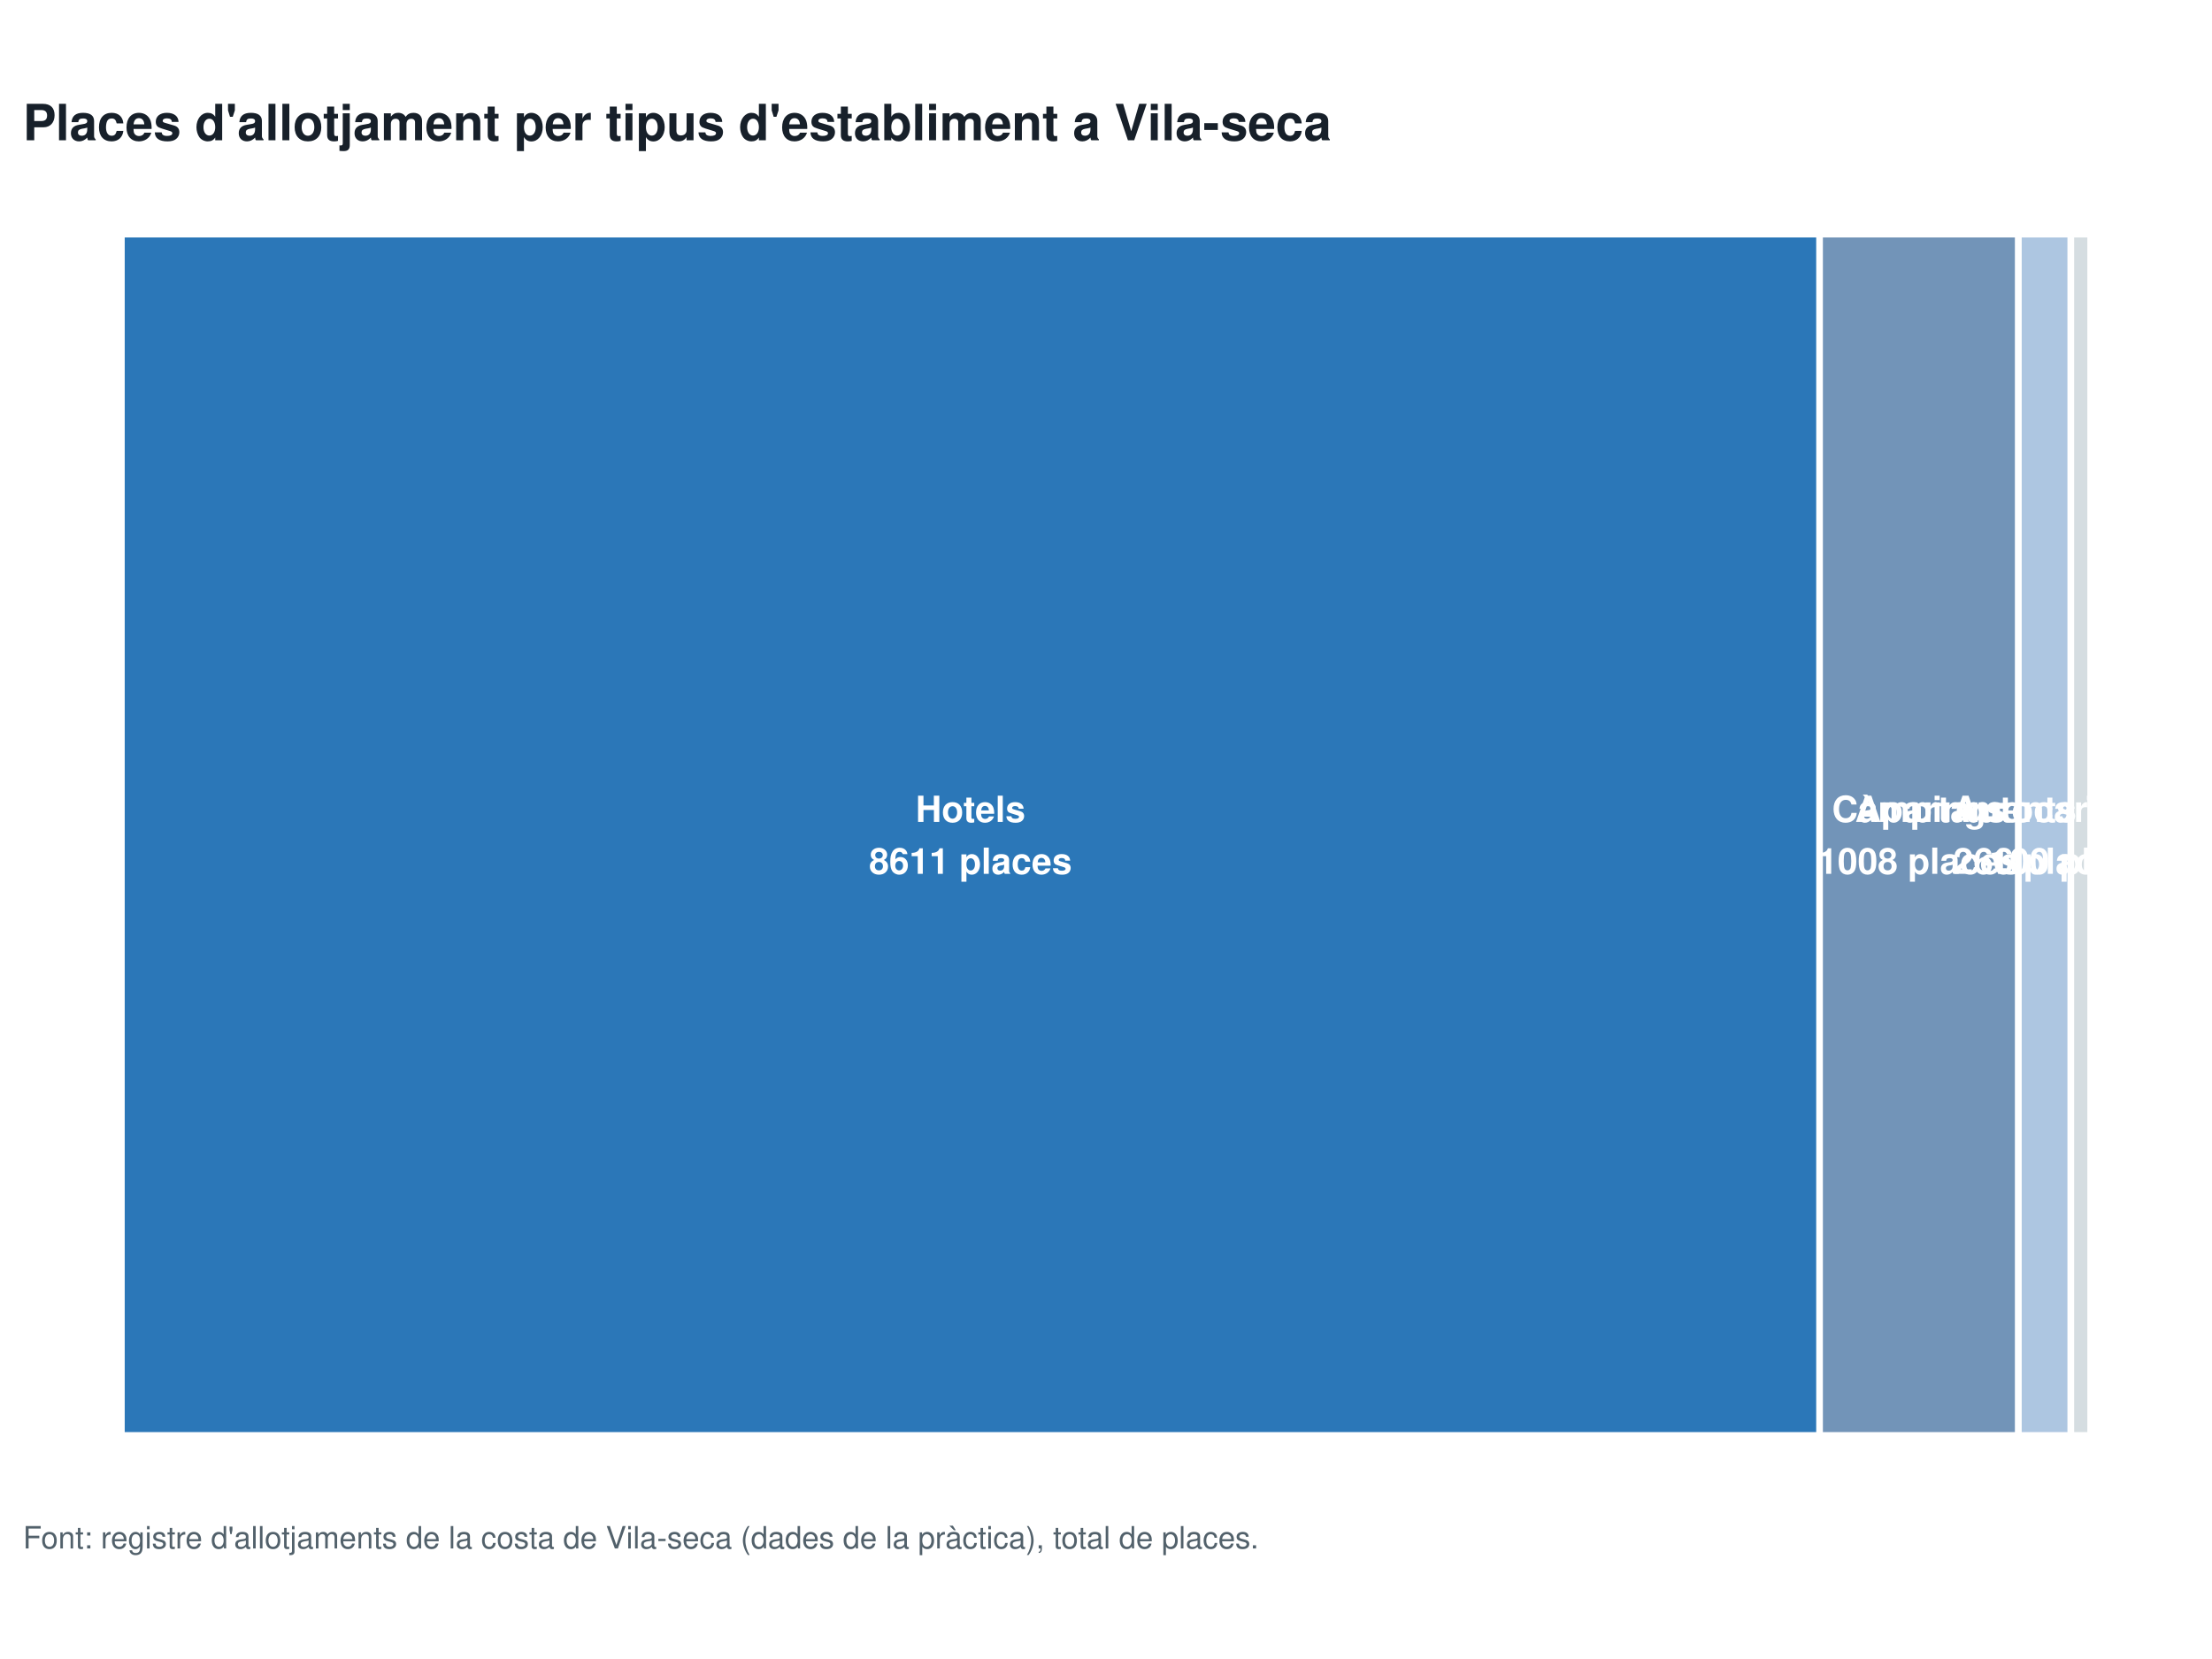
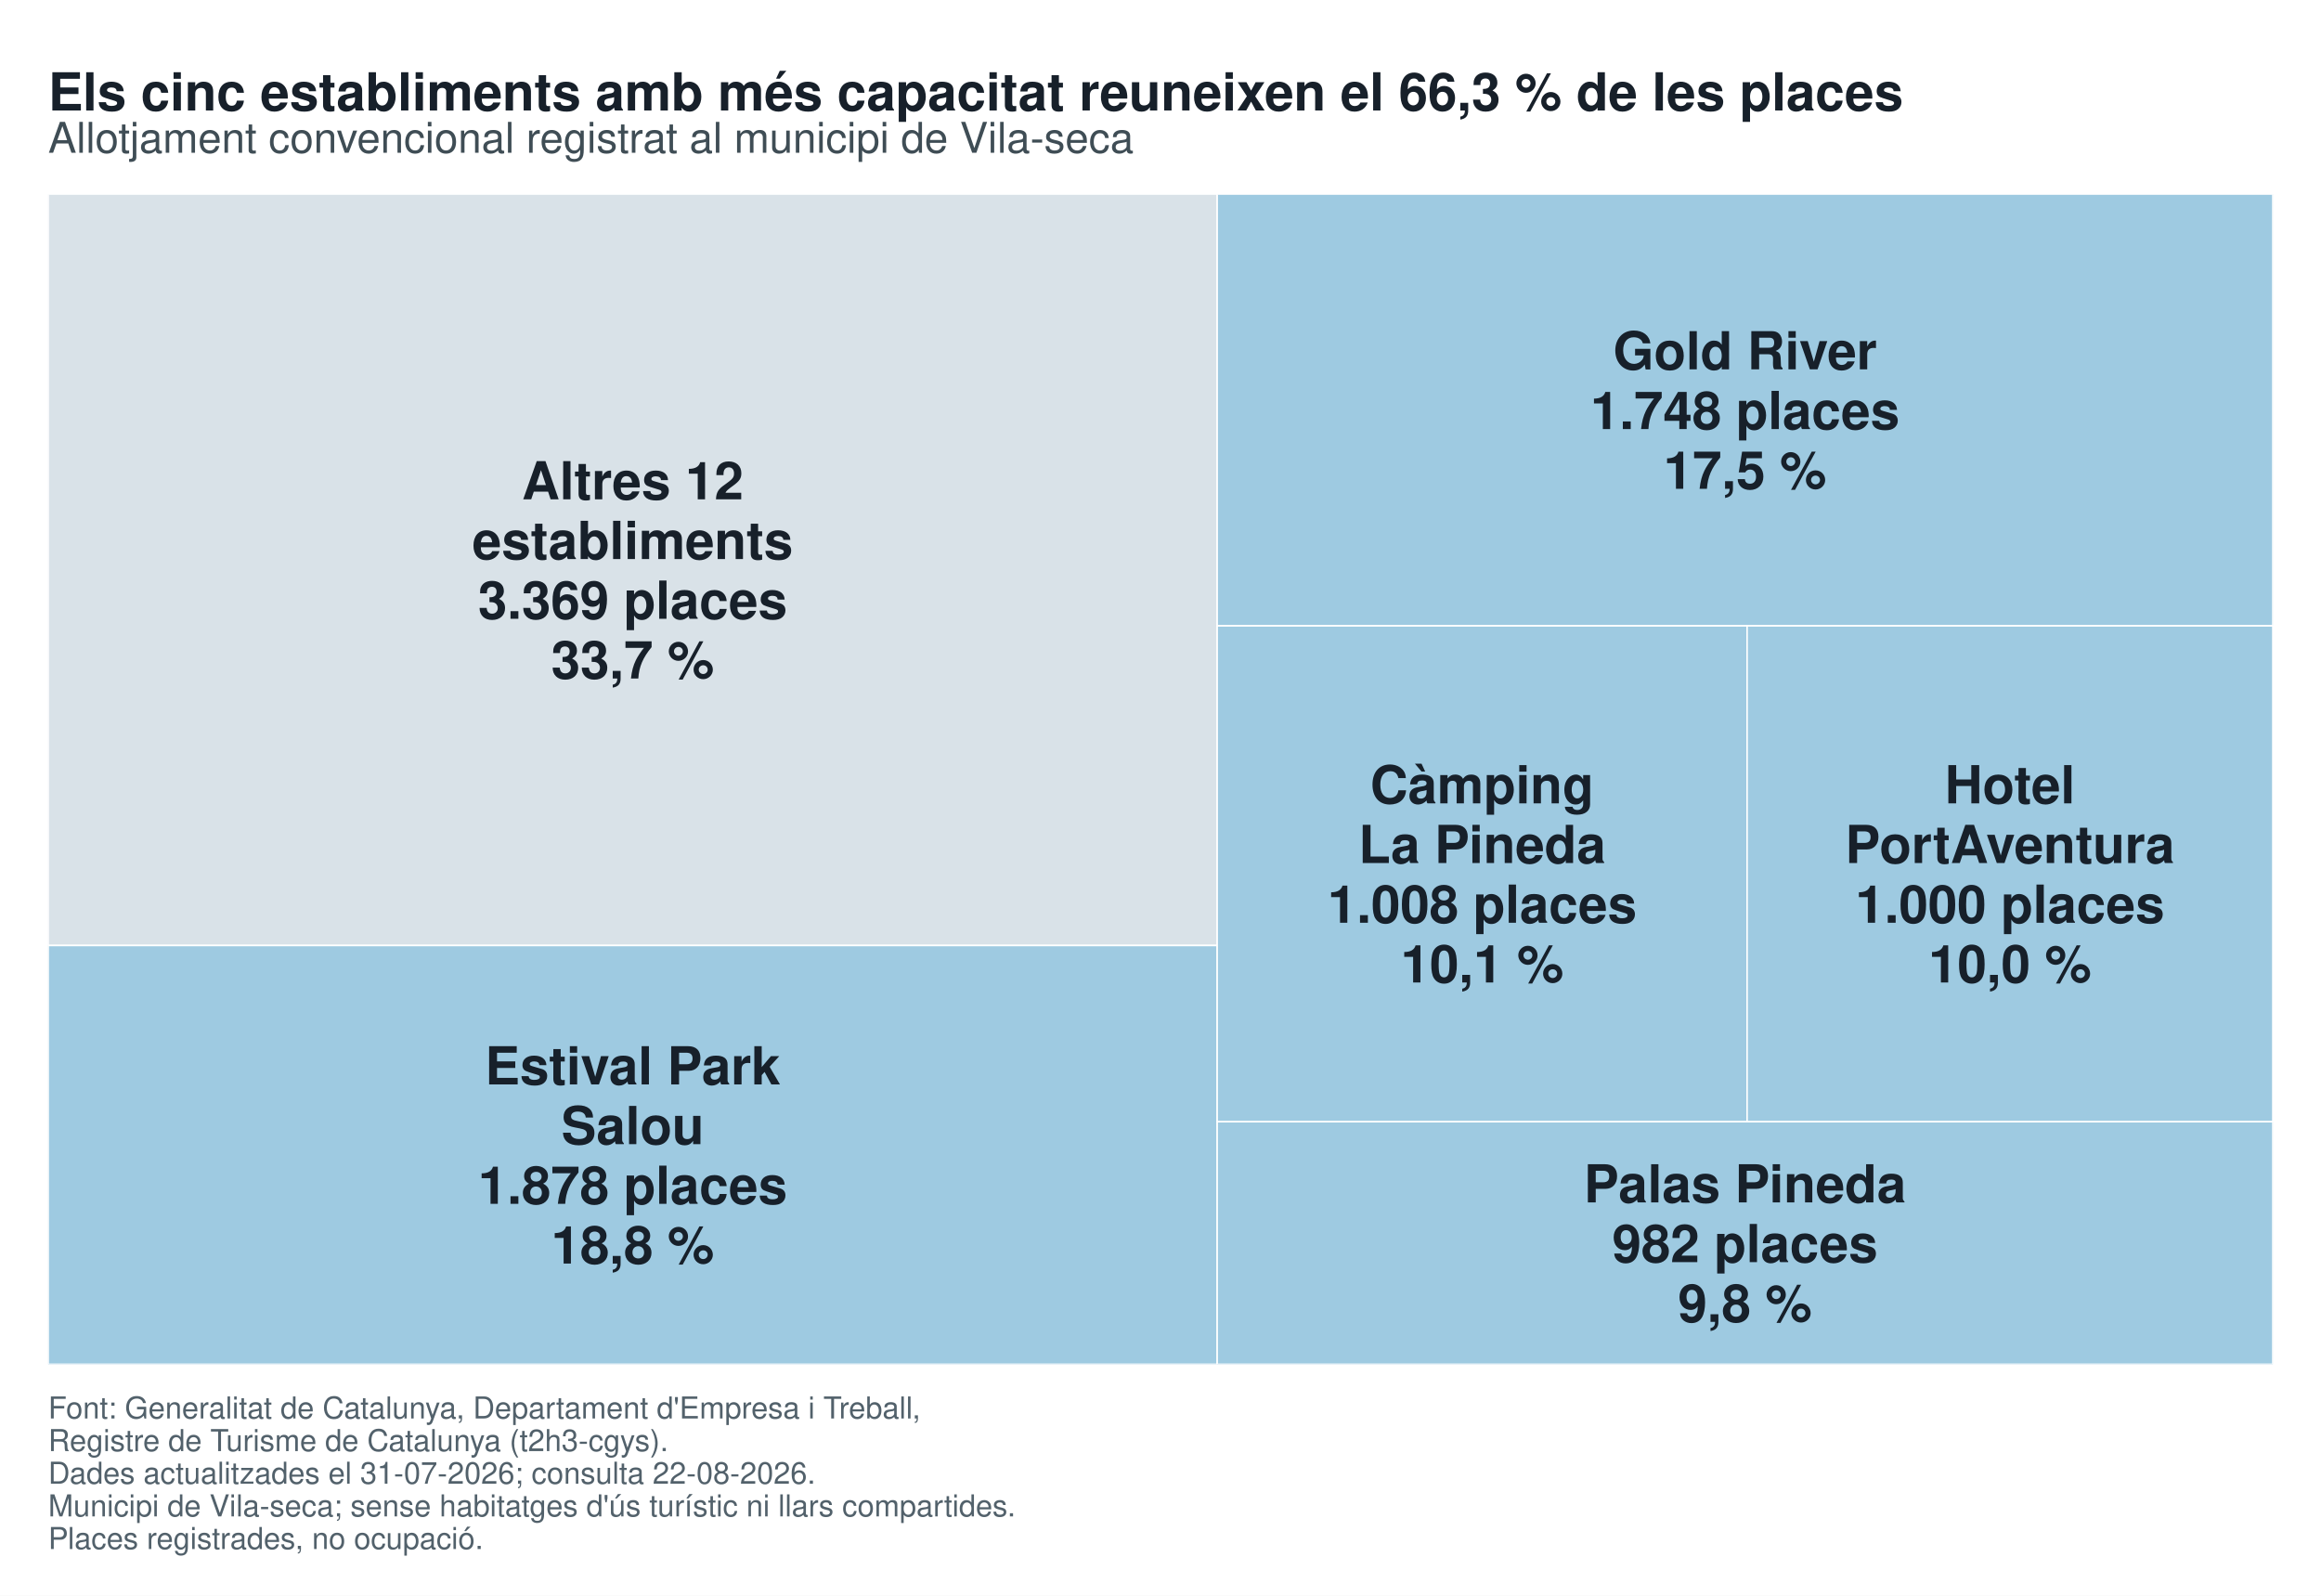
- <svg xmlns="http://www.w3.org/2000/svg" width="576.00pt" height="432.00pt" viewBox="0 0 576.00 432.00">
+ <svg xmlns="http://www.w3.org/2000/svg" width="576.00pt" height="396.00pt" viewBox="0 0 576.00 396.00">
  <g class="svglite">
    <defs>
      <style type="text/css">
    .svglite line, .svglite polyline, .svglite polygon, .svglite path, .svglite rect, .svglite circle {
      fill: none;
      stroke: #000000;
      stroke-linecap: round;
      stroke-linejoin: round;
      stroke-miterlimit: 10.00;
    }
    .svglite text {
      white-space: pre;
    }
    .svglite g.glyphgroup path {
      fill: inherit;
      stroke: none;
    }
  </style>
    </defs>
    <rect width="100%" height="100%" style="stroke: none; fill: #FFFFFF;" />
    <defs>
-       <clipPath id="cpMC4wMHw1NzYuMDB8MC4wMHw0MzIuMDA=">
-         <rect x="0.00" y="0.00" width="576.00" height="432.00" />
+       <clipPath id="cpMC4wMHw1NzYuMDB8MC4wMHwzOTYuMDA=">
+         <rect x="0.00" y="0.00" width="576.00" height="396.00" />
      </clipPath>
    </defs>
-     <g clip-path="url(#cpMC4wMHw1NzYuMDB8MC4wMHw0MzIuMDA=)">
- </g>
+     <g clip-path="url(#cpMC4wMHw1NzYuMDB8MC4wMHwzOTYuMDA=)">
+       <rect x="0.00" y="0.00" width="576.00" height="396.00" style="stroke-width: 0.00; stroke: none;" />
+     </g>
    <defs>
-       <clipPath id="cpMC4wMHw1NzYuMDB8MjEuMDZ8NDEwLjk0">
-         <rect x="0.00" y="21.06" width="576.00" height="389.87" />
+       <clipPath id="cpMTEuOTZ8NTY0LjA0fDQ4LjE3fDMzOC41Ng==">
+         <rect x="11.96" y="48.17" width="552.09" height="290.39" />
      </clipPath>
    </defs>
-     <g clip-path="url(#cpMC4wMHw1NzYuMDB8MjEuMDZ8NDEwLjk0)">
-       <rect x="0.00" y="21.06" width="576.00" height="389.87" style="stroke-width: 1.16; stroke: none; fill: #FFFFFF;" />
+     <g clip-path="url(#cpMTEuOTZ8NTY0LjA0fDQ4LjE3fDMzOC41Ng==)">
+       <polygon points="11.96,234.63 302.07,234.63 302.07,234.63 302.07,234.63 302.07,234.63 302.07,234.63 302.07,234.63 302.07,234.63 302.07,234.63 302.07,234.63 302.07,234.63 302.07,234.63 302.07,234.63 302.07,234.63 302.07,48.17 302.07,48.17 302.07,48.17 302.07,48.17 302.07,48.17 302.07,48.17 302.07,48.17 302.07,48.17 302.07,48.17 302.07,48.17 302.07,48.17 302.07,48.17 11.96,48.17 11.96,48.17 11.96,48.17 11.96,48.17 11.96,48.17 11.96,48.17 11.96,48.17 11.96,48.17 11.96,48.17 11.96,48.17 11.96,48.17 11.96,48.17 11.96,48.17 11.96,234.63 11.96,234.63 11.96,234.63 11.96,234.63 11.96,234.63 11.96,234.63 11.96,234.63 11.96,234.63 11.96,234.63 11.96,234.63 11.96,234.63 11.96,234.63 " style="stroke-width: 0.38; stroke: #FFFFFF; fill: #D9E2E8;" />
+       <polygon points="11.96,338.56 302.07,338.56 302.07,338.56 302.07,338.56 302.07,338.56 302.07,338.56 302.07,338.56 302.07,338.56 302.07,338.56 302.07,338.56 302.07,338.56 302.07,338.56 302.07,338.56 302.07,338.56 302.07,234.63 302.07,234.63 302.07,234.63 302.07,234.63 302.07,234.63 302.07,234.63 302.07,234.63 302.07,234.63 302.07,234.63 302.07,234.63 302.07,234.63 302.07,234.63 11.96,234.63 11.96,234.63 11.96,234.63 11.96,234.63 11.96,234.63 11.96,234.63 11.96,234.63 11.96,234.63 11.96,234.63 11.96,234.63 11.96,234.63 11.96,234.63 11.96,234.63 11.96,338.56 11.96,338.56 11.96,338.56 11.96,338.56 11.96,338.56 11.96,338.56 11.96,338.56 11.96,338.56 11.96,338.56 11.96,338.56 11.96,338.56 11.96,338.56 " style="stroke-width: 0.38; stroke: #FFFFFF; fill: #9ECAE1;" />
+       <polygon points="302.07,155.31 564.04,155.31 564.04,155.31 564.04,155.31 564.04,155.31 564.04,155.31 564.04,155.31 564.04,155.31 564.04,155.31 564.04,155.31 564.04,155.31 564.04,155.31 564.04,155.31 564.04,155.31 564.04,48.17 564.04,48.17 564.04,48.17 564.04,48.17 564.04,48.17 564.04,48.17 564.04,48.17 564.04,48.17 564.04,48.17 564.04,48.17 564.04,48.17 564.04,48.17 302.07,48.17 302.07,48.17 302.07,48.17 302.07,48.17 302.07,48.17 302.07,48.17 302.07,48.17 302.07,48.17 302.07,48.17 302.07,48.17 302.07,48.17 302.07,48.17 302.07,48.17 302.07,155.31 302.07,155.31 302.07,155.31 302.07,155.31 302.07,155.31 302.07,155.31 302.07,155.31 302.07,155.31 302.07,155.31 302.07,155.31 302.07,155.31 302.07,155.31 " style="stroke-width: 0.38; stroke: #FFFFFF; fill: #9ECAE1;" />
+       <polygon points="302.07,278.37 433.58,278.37 433.58,278.37 433.58,278.37 433.58,278.37 433.58,278.37 433.58,278.37 433.58,278.37 433.58,278.37 433.58,278.37 433.58,278.37 433.58,278.37 433.58,278.37 433.58,278.37 433.58,155.31 433.58,155.31 433.58,155.31 433.58,155.31 433.58,155.31 433.58,155.31 433.58,155.31 433.58,155.31 433.58,155.31 433.58,155.31 433.58,155.31 433.58,155.31 302.07,155.31 302.07,155.31 302.07,155.31 302.07,155.31 302.07,155.31 302.07,155.31 302.07,155.31 302.07,155.31 302.07,155.31 302.07,155.31 302.07,155.31 302.07,155.31 302.07,155.31 302.07,278.37 302.07,278.37 302.07,278.37 302.07,278.37 302.07,278.37 302.07,278.37 302.07,278.37 302.07,278.37 302.07,278.37 302.07,278.37 302.07,278.37 302.07,278.37 " style="stroke-width: 0.38; stroke: #FFFFFF; fill: #9ECAE1;" />
+       <polygon points="433.58,278.37 564.04,278.37 564.04,278.37 564.04,278.37 564.04,278.37 564.04,278.37 564.04,278.37 564.04,278.37 564.04,278.37 564.04,278.37 564.04,278.37 564.04,278.37 564.04,278.37 564.04,278.37 564.04,155.31 564.04,155.31 564.04,155.31 564.04,155.31 564.04,155.31 564.04,155.31 564.04,155.31 564.04,155.31 564.04,155.31 564.04,155.31 564.04,155.31 564.04,155.31 433.58,155.31 433.58,155.31 433.58,155.31 433.58,155.31 433.58,155.31 433.58,155.31 433.58,155.31 433.58,155.31 433.58,155.31 433.58,155.31 433.58,155.31 433.58,155.31 433.58,155.31 433.58,278.37 433.58,278.37 433.58,278.37 433.58,278.37 433.58,278.37 433.58,278.37 433.58,278.37 433.58,278.37 433.58,278.37 433.58,278.37 433.58,278.37 433.58,278.37 " style="stroke-width: 0.38; stroke: #FFFFFF; fill: #9ECAE1;" />
+       <polygon points="302.07,338.56 564.04,338.56 564.04,338.56 564.04,338.56 564.04,338.56 564.04,338.56 564.04,338.56 564.04,338.56 564.04,338.56 564.04,338.56 564.04,338.56 564.04,338.56 564.04,338.56 564.04,338.56 564.04,278.37 564.04,278.37 564.04,278.37 564.04,278.37 564.04,278.37 564.04,278.37 564.04,278.37 564.04,278.37 564.04,278.37 564.04,278.37 564.04,278.37 564.04,278.37 302.07,278.37 302.07,278.37 302.07,278.37 302.07,278.37 302.07,278.37 302.07,278.37 302.07,278.37 302.07,278.37 302.07,278.37 302.07,278.37 302.07,278.37 302.07,278.37 302.07,278.37 302.07,338.56 302.07,338.56 302.07,338.56 302.07,338.56 302.07,338.56 302.07,338.56 302.07,338.56 302.07,338.56 302.07,338.56 302.07,338.56 302.07,338.56 302.07,338.56 " style="stroke-width: 0.38; stroke: #FFFFFF; fill: #9ECAE1;" />
+       <text x="157.01" y="123.91" text-anchor="middle" style="font-size: 13.00px; font-weight: bold;fill: #17202A; font-family: &quot;Nimbus Sans&quot;;" textLength="55.03px" lengthAdjust="spacingAndGlyphs">Altres 12</text>
+       <text x="157.01" y="138.73" text-anchor="middle" style="font-size: 13.00px; font-weight: bold;fill: #17202A; font-family: &quot;Nimbus Sans&quot;;" textLength="79.59px" lengthAdjust="spacingAndGlyphs">establiments</text>
+       <text x="157.01" y="153.55" text-anchor="middle" style="font-size: 13.00px; font-weight: bold;fill: #17202A; font-family: &quot;Nimbus Sans&quot;;" textLength="76.78px" lengthAdjust="spacingAndGlyphs">3.369 places</text>
+       <text x="157.01" y="168.37" text-anchor="middle" style="font-size: 13.00px; font-weight: bold;fill: #17202A; font-family: &quot;Nimbus Sans&quot;;" textLength="40.48px" lengthAdjust="spacingAndGlyphs">33,7 %</text>
+       <text x="157.01" y="269.10" text-anchor="middle" style="font-size: 13.00px; font-weight: bold;fill: #17202A; font-family: &quot;Nimbus Sans&quot;;" textLength="73.33px" lengthAdjust="spacingAndGlyphs">Estival Park</text>
+       <text x="157.01" y="283.92" text-anchor="middle" style="font-size: 13.00px; font-weight: bold;fill: #17202A; font-family: &quot;Nimbus Sans&quot;;" textLength="35.44px" lengthAdjust="spacingAndGlyphs">Salou</text>
+       <text x="157.01" y="298.74" text-anchor="middle" style="font-size: 13.00px; font-weight: bold;fill: #17202A; font-family: &quot;Nimbus Sans&quot;;" textLength="76.78px" lengthAdjust="spacingAndGlyphs">1.878 places</text>
+       <text x="157.01" y="313.56" text-anchor="middle" style="font-size: 13.00px; font-weight: bold;fill: #17202A; font-family: &quot;Nimbus Sans&quot;;" textLength="40.48px" lengthAdjust="spacingAndGlyphs">18,8 %</text>
+       <text x="433.06" y="91.66" text-anchor="middle" style="font-size: 13.00px; font-weight: bold;fill: #17202A; font-family: &quot;Nimbus Sans&quot;;" textLength="65.48px" lengthAdjust="spacingAndGlyphs">Gold River</text>
+       <text x="433.06" y="106.48" text-anchor="middle" style="font-size: 13.00px; font-weight: bold;fill: #17202A; font-family: &quot;Nimbus Sans&quot;;" textLength="76.78px" lengthAdjust="spacingAndGlyphs">1.748 places</text>
+       <text x="433.06" y="121.30" text-anchor="middle" style="font-size: 13.00px; font-weight: bold;fill: #17202A; font-family: &quot;Nimbus Sans&quot;;" textLength="40.48px" lengthAdjust="spacingAndGlyphs">17,5 %</text>
+       <text x="367.83" y="199.35" text-anchor="middle" style="font-size: 13.00px; font-weight: bold;fill: #17202A; font-family: &quot;Nimbus Sans&quot;;" textLength="55.59px" lengthAdjust="spacingAndGlyphs">Càmping</text>
+       <text x="367.83" y="214.17" text-anchor="middle" style="font-size: 13.00px; font-weight: bold;fill: #17202A; font-family: &quot;Nimbus Sans&quot;;" textLength="61.38px" lengthAdjust="spacingAndGlyphs">La Pineda</text>
+       <text x="367.83" y="228.99" text-anchor="middle" style="font-size: 13.00px; font-weight: bold;fill: #17202A; font-family: &quot;Nimbus Sans&quot;;" textLength="76.78px" lengthAdjust="spacingAndGlyphs">1.008 places</text>
+       <text x="367.83" y="243.81" text-anchor="middle" style="font-size: 13.00px; font-weight: bold;fill: #17202A; font-family: &quot;Nimbus Sans&quot;;" textLength="40.48px" lengthAdjust="spacingAndGlyphs">10,1 %</text>
+       <text x="498.81" y="199.35" text-anchor="middle" style="font-size: 13.00px; font-weight: bold;fill: #17202A; font-family: &quot;Nimbus Sans&quot;;" textLength="32.36px" lengthAdjust="spacingAndGlyphs">Hotel</text>
+       <text x="498.81" y="214.17" text-anchor="middle" style="font-size: 13.00px; font-weight: bold;fill: #17202A; font-family: &quot;Nimbus Sans&quot;;" textLength="81.75px" lengthAdjust="spacingAndGlyphs">PortAventura</text>
+       <text x="498.81" y="228.99" text-anchor="middle" style="font-size: 13.00px; font-weight: bold;fill: #17202A; font-family: &quot;Nimbus Sans&quot;;" textLength="76.78px" lengthAdjust="spacingAndGlyphs">1.000 places</text>
+       <text x="498.81" y="243.81" text-anchor="middle" style="font-size: 13.00px; font-weight: bold;fill: #17202A; font-family: &quot;Nimbus Sans&quot;;" textLength="40.48px" lengthAdjust="spacingAndGlyphs">10,0 %</text>
+       <text x="433.06" y="298.39" text-anchor="middle" style="font-size: 13.00px; font-weight: bold;fill: #17202A; font-family: &quot;Nimbus Sans&quot;;" textLength="79.97px" lengthAdjust="spacingAndGlyphs">Palas Pineda</text>
+       <text x="433.06" y="313.21" text-anchor="middle" style="font-size: 13.00px; font-weight: bold;fill: #17202A; font-family: &quot;Nimbus Sans&quot;;" textLength="65.94px" lengthAdjust="spacingAndGlyphs">982 places</text>
+       <text x="433.06" y="328.03" text-anchor="middle" style="font-size: 13.00px; font-weight: bold;fill: #17202A; font-family: &quot;Nimbus Sans&quot;;" textLength="33.25px" lengthAdjust="spacingAndGlyphs">9,8 %</text>
    </g>
-     <g clip-path="url(#cpMC4wMHw1NzYuMDB8MC4wMHw0MzIuMDA=)">
- </g>
-     <defs>
-       <clipPath id="cpNS45OHw1NzAuMDJ8NDUuMzR8Mzg5LjQx">
-         <rect x="5.98" y="45.34" width="564.04" height="344.07" />
-       </clipPath>
-     </defs>
-     <g clip-path="url(#cpNS45OHw1NzAuMDJ8NDUuMzR8Mzg5LjQx)">
-       <rect x="31.62" y="60.98" width="442.21" height="312.79" style="stroke-width: 1.71; stroke: #FFFFFF; stroke-linecap: butt; stroke-linejoin: miter; fill: #2171B5; fill-opacity: 0.95;" />
-       <rect x="473.82" y="60.98" width="51.76" height="312.79" style="stroke-width: 1.71; stroke: #FFFFFF; stroke-linecap: butt; stroke-linejoin: miter; fill: #6B8FB5; fill-opacity: 0.95;" />
-       <rect x="525.59" y="60.98" width="13.66" height="312.79" style="stroke-width: 1.71; stroke: #FFFFFF; stroke-linecap: butt; stroke-linejoin: miter; fill: #A9C4E0; fill-opacity: 0.95;" />
-       <rect x="539.25" y="60.98" width="5.14" height="312.79" style="stroke-width: 1.71; stroke: #FFFFFF; stroke-linecap: butt; stroke-linejoin: miter; fill: #D3DCE0; fill-opacity: 0.95;" />
-       <text x="252.72" y="214.03" text-anchor="middle" style="font-size: 9.39px; font-weight: bold;fill: #FFFFFF; font-family: &quot;Nimbus Sans&quot;;" textLength="28.58px" lengthAdjust="spacingAndGlyphs">Hotels</text>
-       <text x="252.72" y="227.55" text-anchor="middle" style="font-size: 9.39px; font-weight: bold;fill: #FFFFFF; font-family: &quot;Nimbus Sans&quot;;" textLength="52.80px" lengthAdjust="spacingAndGlyphs">8611 places</text>
-       <text x="499.71" y="214.03" text-anchor="middle" style="font-size: 9.39px; font-weight: bold;fill: #FFFFFF; font-family: &quot;Nimbus Sans&quot;;" textLength="45.28px" lengthAdjust="spacingAndGlyphs">Càmpings</text>
-       <text x="499.71" y="227.55" text-anchor="middle" style="font-size: 9.39px; font-weight: bold;fill: #FFFFFF; font-family: &quot;Nimbus Sans&quot;;" textLength="52.80px" lengthAdjust="spacingAndGlyphs">1008 places</text>
-       <text x="532.42" y="214.03" text-anchor="middle" style="font-size: 9.39px; font-weight: bold;fill: #FFFFFF; font-family: &quot;Nimbus Sans&quot;;" textLength="98.64px" lengthAdjust="spacingAndGlyphs">Apartaments Turístics</text>
-       <text x="532.42" y="227.55" text-anchor="middle" style="font-size: 9.39px; font-weight: bold;fill: #FFFFFF; font-family: &quot;Nimbus Sans&quot;;" textLength="47.58px" lengthAdjust="spacingAndGlyphs">266 places</text>
-       <text x="541.82" y="214.03" text-anchor="middle" style="font-size: 9.39px; font-weight: bold;fill: #FFFFFF; font-family: &quot;Nimbus Sans&quot;;" textLength="66.86px" lengthAdjust="spacingAndGlyphs">Autocaravanes</text>
-       <text x="541.82" y="227.55" text-anchor="middle" style="font-size: 9.39px; font-weight: bold;fill: #FFFFFF; font-family: &quot;Nimbus Sans&quot;;" textLength="47.58px" lengthAdjust="spacingAndGlyphs">100 places</text>
-     </g>
-     <g clip-path="url(#cpMC4wMHw1NzYuMDB8MC4wMHw0MzIuMDA=)">
-       <text x="5.98" y="36.52" style="font-size: 13.00px; font-weight: bold;fill: #17202A; font-family: &quot;Nimbus Sans&quot;;" textLength="340.72px" lengthAdjust="spacingAndGlyphs">Places d'allotjament per tipus d'establiment a Vila-seca</text>
-       <text x="5.98" y="403.21" style="font-size: 8.00px;fill: #52616B; font-family: &quot;Nimbus Sans&quot;;" textLength="321.84px" lengthAdjust="spacingAndGlyphs">Font: registre d'allotjaments de la costa de Vila-seca (dades de la pràctica), total de places.</text>
+     <g clip-path="url(#cpMC4wMHw1NzYuMDB8MC4wMHwzOTYuMDA=)">
+       <text x="11.96" y="37.91" style="font-size: 10.50px;fill: #3F4D55; font-family: &quot;Nimbus Sans&quot;;" textLength="269.55px" lengthAdjust="spacingAndGlyphs">Allotjament convencional registrat al municipi de Vila-seca</text>
+       <text x="11.96" y="27.41" style="font-size: 13.00px; font-weight: bold;fill: #17202A; font-family: &quot;Nimbus Sans&quot;;" textLength="460.44px" lengthAdjust="spacingAndGlyphs">Els cinc establiments amb més capacitat reuneixen el 66,3 % de les places</text>
+       <text x="11.96" y="352.00" style="font-size: 7.50px;fill: #52616B; font-family: &quot;Nimbus Sans&quot;;" textLength="216.50px" lengthAdjust="spacingAndGlyphs">Font: Generalitat de Catalunya, Departament d'Empresa i Treball,</text>
+       <text x="11.96" y="360.10" style="font-size: 7.50px;fill: #52616B; font-family: &quot;Nimbus Sans&quot;;" textLength="153.92px" lengthAdjust="spacingAndGlyphs">Registre de Turisme de Catalunya (t2h3-cgys).</text>
+       <text x="11.96" y="368.20" style="font-size: 7.50px;fill: #52616B; font-family: &quot;Nimbus Sans&quot;;" textLength="190.47px" lengthAdjust="spacingAndGlyphs">Dades actualitzades el 31-07-2026; consulta 22-08-2026.</text>
+       <text x="11.96" y="376.30" style="font-size: 7.50px;fill: #52616B; font-family: &quot;Nimbus Sans&quot;;" textLength="240.14px" lengthAdjust="spacingAndGlyphs">Municipi de Vila-seca; sense habitatges d'ús turístic ni llars compartides.</text>
+       <text x="11.96" y="384.40" style="font-size: 7.50px;fill: #52616B; font-family: &quot;Nimbus Sans&quot;;" textLength="107.98px" lengthAdjust="spacingAndGlyphs">Places registrades, no ocupació.</text>
    </g>
  </g>
</svg>
